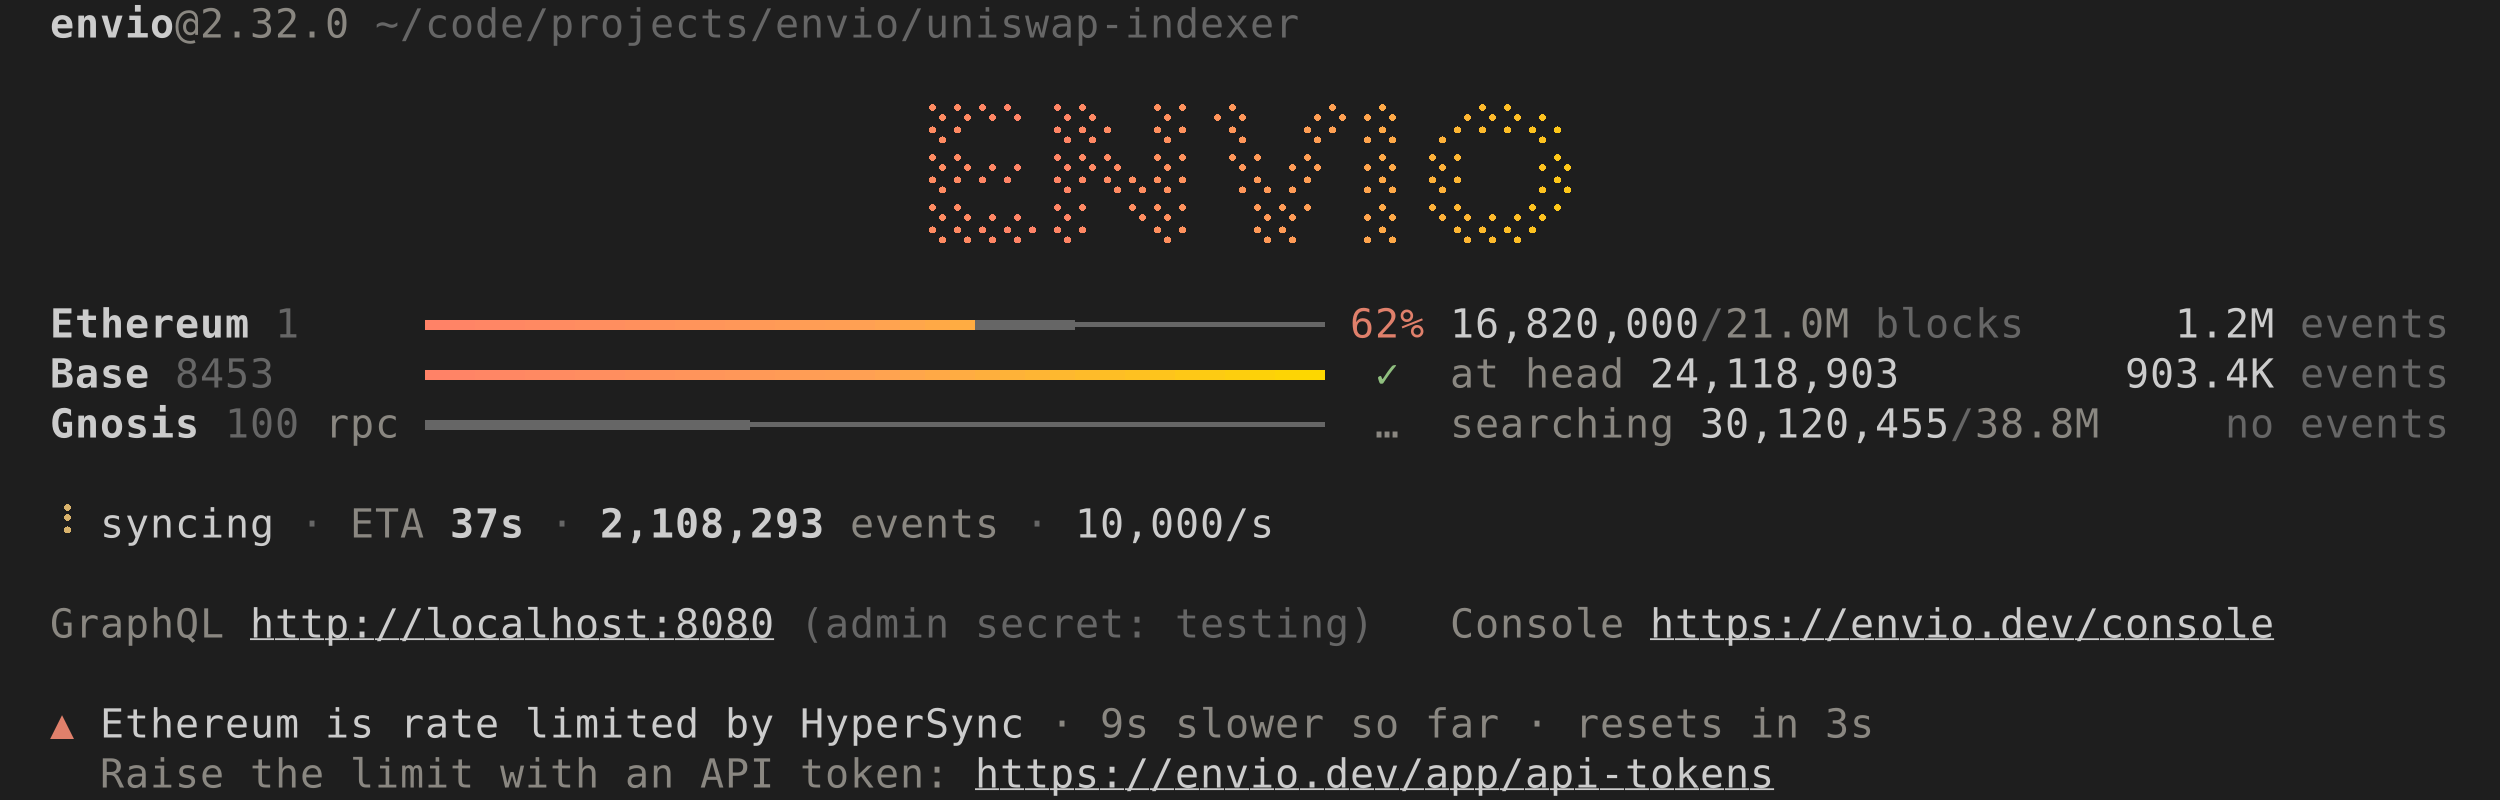
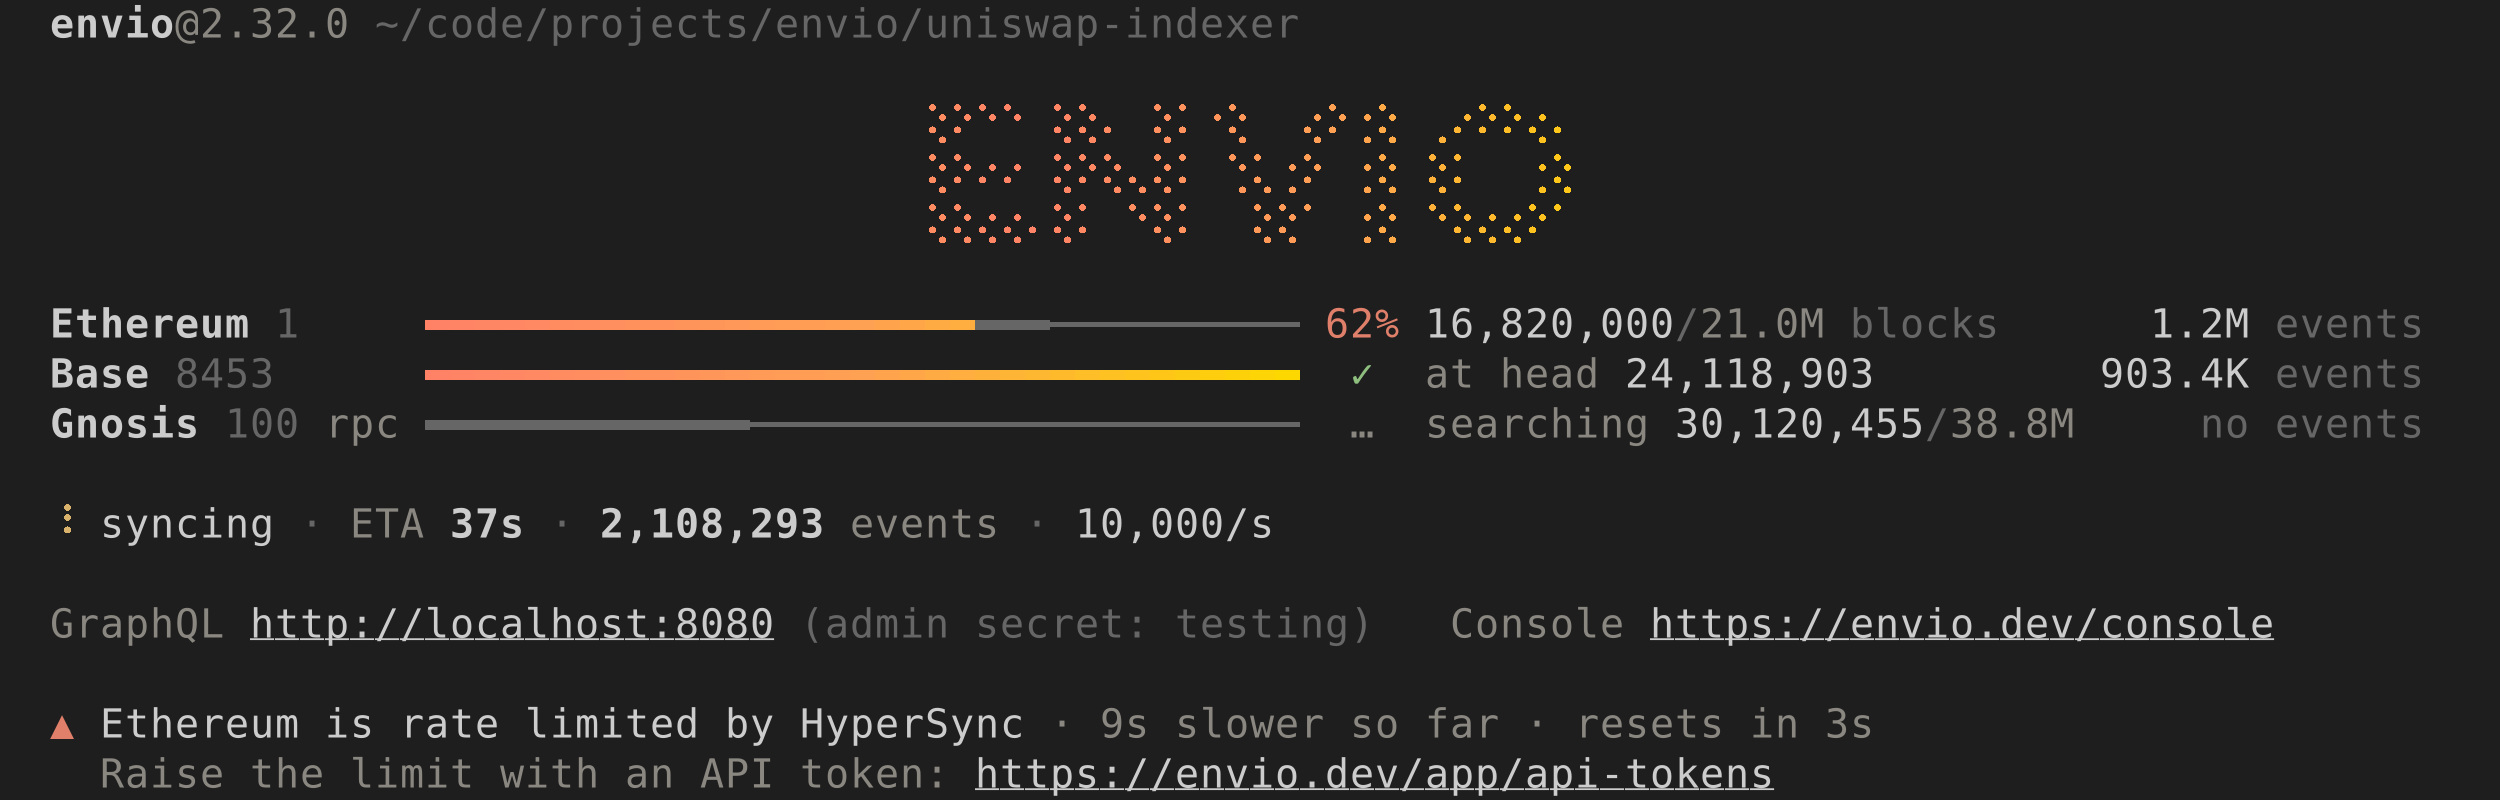
<svg xmlns="http://www.w3.org/2000/svg" width="1000" height="320" font-family="ui-monospace, Menlo, Consolas, monospace" font-size="16" xml:space="preserve" shape-rendering="crispEdges">
  <rect width="100%" height="100%" fill="#1e1e1e" />
  <text x="20" y="15" fill="#cccccc" font-weight="bold">e</text>
  <text x="30" y="15" fill="#cccccc" font-weight="bold">n</text>
  <text x="40" y="15" fill="#cccccc" font-weight="bold">v</text>
  <text x="50" y="15" fill="#cccccc" font-weight="bold">i</text>
  <text x="60" y="15" fill="#cccccc" font-weight="bold">o</text>
  <text x="70" y="15" fill="#8a8781">@</text>
  <text x="80" y="15" fill="#8a8781">2</text>
  <text x="90" y="15" fill="#8a8781">.</text>
  <text x="100" y="15" fill="#8a8781">3</text>
  <text x="110" y="15" fill="#8a8781">2</text>
  <text x="120" y="15" fill="#8a8781">.</text>
  <text x="130" y="15" fill="#8a8781">0</text>
  <text x="150" y="15" fill="#666666">~</text>
  <text x="160" y="15" fill="#666666">/</text>
  <text x="170" y="15" fill="#666666">c</text>
  <text x="180" y="15" fill="#666666">o</text>
  <text x="190" y="15" fill="#666666">d</text>
  <text x="200" y="15" fill="#666666">e</text>
  <text x="210" y="15" fill="#666666">/</text>
  <text x="220" y="15" fill="#666666">p</text>
  <text x="230" y="15" fill="#666666">r</text>
  <text x="240" y="15" fill="#666666">o</text>
  <text x="250" y="15" fill="#666666">j</text>
  <text x="260" y="15" fill="#666666">e</text>
  <text x="270" y="15" fill="#666666">c</text>
  <text x="280" y="15" fill="#666666">t</text>
  <text x="290" y="15" fill="#666666">s</text>
  <text x="300" y="15" fill="#666666">/</text>
  <text x="310" y="15" fill="#666666">e</text>
  <text x="320" y="15" fill="#666666">n</text>
  <text x="330" y="15" fill="#666666">v</text>
  <text x="340" y="15" fill="#666666">i</text>
  <text x="350" y="15" fill="#666666">o</text>
  <text x="360" y="15" fill="#666666">/</text>
  <text x="370" y="15" fill="#666666">u</text>
  <text x="380" y="15" fill="#666666">n</text>
  <text x="390" y="15" fill="#666666">i</text>
  <text x="400" y="15" fill="#666666">s</text>
  <text x="410" y="15" fill="#666666">w</text>
  <text x="420" y="15" fill="#666666">a</text>
  <text x="430" y="15" fill="#666666">p</text>
  <text x="440" y="15" fill="#666666">-</text>
  <text x="450" y="15" fill="#666666">i</text>
  <text x="460" y="15" fill="#666666">n</text>
  <text x="470" y="15" fill="#666666">d</text>
  <text x="480" y="15" fill="#666666">e</text>
  <text x="490" y="15" fill="#666666">x</text>
  <text x="500" y="15" fill="#666666">e</text>
  <text x="510" y="15" fill="#666666">r</text>
  <circle cx="373" cy="43" r="1.4" fill="#ff8b61" />
  <circle cx="377" cy="47" r="1.4" fill="#ff8b61" />
  <circle cx="373" cy="52" r="1.4" fill="#ff8b61" />
  <circle cx="377" cy="56" r="1.4" fill="#ff8b61" />
  <circle cx="383" cy="43" r="1.4" fill="#ff8962" />
  <circle cx="387" cy="47" r="1.4" fill="#ff8962" />
  <circle cx="383" cy="52" r="1.4" fill="#ff8962" />
  <circle cx="393" cy="43" r="1.4" fill="#ff8664" />
  <circle cx="397" cy="47" r="1.4" fill="#ff8664" />
  <circle cx="403" cy="43" r="1.4" fill="#ff8466" />
  <circle cx="407" cy="47" r="1.4" fill="#ff8466" />
  <circle cx="423" cy="43" r="1.4" fill="#ff8565" />
  <circle cx="427" cy="47" r="1.4" fill="#ff8565" />
  <circle cx="423" cy="52" r="1.4" fill="#ff8565" />
  <circle cx="427" cy="56" r="1.4" fill="#ff8565" />
  <circle cx="433" cy="43" r="1.4" fill="#ff8863" />
  <circle cx="437" cy="47" r="1.4" fill="#ff8863" />
  <circle cx="433" cy="52" r="1.4" fill="#ff8863" />
  <circle cx="437" cy="56" r="1.4" fill="#ff8863" />
  <circle cx="443" cy="52" r="1.4" fill="#ff8a62" />
  <circle cx="463" cy="43" r="1.4" fill="#ff8f5e" />
  <circle cx="467" cy="47" r="1.4" fill="#ff8f5e" />
  <circle cx="463" cy="52" r="1.4" fill="#ff8f5e" />
  <circle cx="467" cy="56" r="1.4" fill="#ff8f5e" />
  <circle cx="473" cy="43" r="1.4" fill="#ff925d" />
  <circle cx="473" cy="52" r="1.4" fill="#ff925d" />
  <circle cx="487" cy="47" r="1.4" fill="#ff945b" />
  <circle cx="493" cy="43" r="1.4" fill="#ff9659" />
  <circle cx="497" cy="47" r="1.4" fill="#ff9659" />
  <circle cx="493" cy="52" r="1.4" fill="#ff9659" />
  <circle cx="497" cy="56" r="1.4" fill="#ff9659" />
  <circle cx="527" cy="47" r="1.4" fill="#ff9e54" />
  <circle cx="523" cy="52" r="1.4" fill="#ff9e54" />
  <circle cx="527" cy="56" r="1.4" fill="#ff9e54" />
  <circle cx="533" cy="43" r="1.4" fill="#ffa052" />
  <circle cx="537" cy="47" r="1.4" fill="#ffa052" />
  <circle cx="533" cy="52" r="1.4" fill="#ffa052" />
  <circle cx="547" cy="47" r="1.4" fill="#ffa44d" />
  <circle cx="547" cy="56" r="1.4" fill="#ffa44d" />
  <circle cx="553" cy="43" r="1.4" fill="#ffa947" />
  <circle cx="557" cy="47" r="1.4" fill="#ffa947" />
  <circle cx="553" cy="52" r="1.4" fill="#ffa947" />
  <circle cx="557" cy="56" r="1.4" fill="#ffa947" />
  <circle cx="577" cy="56" r="1.4" fill="#feb139" />
  <circle cx="587" cy="47" r="1.4" fill="#feb633" />
  <circle cx="583" cy="52" r="1.4" fill="#feb633" />
  <circle cx="593" cy="43" r="1.4" fill="#feba2c" />
  <circle cx="597" cy="47" r="1.4" fill="#feba2c" />
  <circle cx="593" cy="52" r="1.4" fill="#feba2c" />
  <circle cx="603" cy="43" r="1.4" fill="#febe26" />
  <circle cx="607" cy="47" r="1.4" fill="#febe26" />
  <circle cx="603" cy="52" r="1.4" fill="#febe26" />
  <circle cx="617" cy="47" r="1.4" fill="#fec21f" />
  <circle cx="613" cy="52" r="1.4" fill="#fec21f" />
  <circle cx="617" cy="56" r="1.4" fill="#fec21f" />
  <circle cx="623" cy="52" r="1.4" fill="#fec719" />
  <circle cx="373" cy="63" r="1.4" fill="#ff8b61" />
  <circle cx="377" cy="67" r="1.4" fill="#ff8b61" />
  <circle cx="373" cy="72" r="1.4" fill="#ff8b61" />
  <circle cx="377" cy="76" r="1.4" fill="#ff8b61" />
  <circle cx="383" cy="63" r="1.4" fill="#ff8962" />
  <circle cx="387" cy="67" r="1.4" fill="#ff8962" />
  <circle cx="383" cy="72" r="1.4" fill="#ff8962" />
  <circle cx="397" cy="67" r="1.4" fill="#ff8664" />
  <circle cx="393" cy="72" r="1.4" fill="#ff8664" />
  <circle cx="407" cy="67" r="1.4" fill="#ff8466" />
  <circle cx="403" cy="72" r="1.4" fill="#ff8466" />
  <circle cx="423" cy="63" r="1.4" fill="#ff8565" />
  <circle cx="427" cy="67" r="1.4" fill="#ff8565" />
  <circle cx="423" cy="72" r="1.4" fill="#ff8565" />
  <circle cx="427" cy="76" r="1.4" fill="#ff8565" />
  <circle cx="433" cy="63" r="1.4" fill="#ff8863" />
  <circle cx="437" cy="67" r="1.4" fill="#ff8863" />
  <circle cx="433" cy="72" r="1.4" fill="#ff8863" />
  <circle cx="443" cy="63" r="1.4" fill="#ff8a62" />
  <circle cx="447" cy="67" r="1.4" fill="#ff8a62" />
  <circle cx="443" cy="72" r="1.4" fill="#ff8a62" />
  <circle cx="447" cy="76" r="1.4" fill="#ff8a62" />
  <circle cx="453" cy="72" r="1.4" fill="#ff8d60" />
  <circle cx="457" cy="76" r="1.4" fill="#ff8d60" />
  <circle cx="463" cy="63" r="1.4" fill="#ff8f5e" />
  <circle cx="467" cy="67" r="1.4" fill="#ff8f5e" />
  <circle cx="463" cy="72" r="1.4" fill="#ff8f5e" />
  <circle cx="467" cy="76" r="1.4" fill="#ff8f5e" />
  <circle cx="473" cy="63" r="1.4" fill="#ff925d" />
  <circle cx="473" cy="72" r="1.4" fill="#ff925d" />
  <circle cx="493" cy="63" r="1.4" fill="#ff9659" />
  <circle cx="497" cy="67" r="1.4" fill="#ff9659" />
  <circle cx="497" cy="76" r="1.4" fill="#ff9659" />
  <circle cx="503" cy="63" r="1.4" fill="#ff9957" />
  <circle cx="503" cy="72" r="1.4" fill="#ff9957" />
  <circle cx="507" cy="76" r="1.4" fill="#ff9957" />
  <circle cx="517" cy="67" r="1.4" fill="#ff9b56" />
  <circle cx="517" cy="76" r="1.4" fill="#ff9b56" />
  <circle cx="523" cy="63" r="1.4" fill="#ff9e54" />
  <circle cx="527" cy="67" r="1.4" fill="#ff9e54" />
  <circle cx="523" cy="72" r="1.4" fill="#ff9e54" />
  <circle cx="547" cy="67" r="1.4" fill="#ffa44d" />
  <circle cx="547" cy="76" r="1.4" fill="#ffa44d" />
  <circle cx="553" cy="63" r="1.4" fill="#ffa947" />
  <circle cx="557" cy="67" r="1.4" fill="#ffa947" />
  <circle cx="553" cy="72" r="1.4" fill="#ffa947" />
  <circle cx="557" cy="76" r="1.4" fill="#ffa947" />
  <circle cx="573" cy="63" r="1.4" fill="#feb139" />
  <circle cx="577" cy="67" r="1.4" fill="#feb139" />
  <circle cx="573" cy="72" r="1.4" fill="#feb139" />
  <circle cx="577" cy="76" r="1.4" fill="#feb139" />
  <circle cx="583" cy="63" r="1.4" fill="#feb633" />
  <circle cx="583" cy="72" r="1.4" fill="#feb633" />
  <circle cx="617" cy="67" r="1.4" fill="#fec21f" />
  <circle cx="617" cy="76" r="1.4" fill="#fec21f" />
  <circle cx="623" cy="63" r="1.4" fill="#fec719" />
  <circle cx="627" cy="67" r="1.4" fill="#fec719" />
  <circle cx="623" cy="72" r="1.4" fill="#fec719" />
  <circle cx="627" cy="76" r="1.4" fill="#fec719" />
  <circle cx="373" cy="83" r="1.4" fill="#ff8b61" />
  <circle cx="377" cy="87" r="1.4" fill="#ff8b61" />
  <circle cx="373" cy="92" r="1.4" fill="#ff8b61" />
  <circle cx="377" cy="96" r="1.4" fill="#ff8b61" />
  <circle cx="383" cy="83" r="1.4" fill="#ff8962" />
  <circle cx="387" cy="87" r="1.4" fill="#ff8962" />
  <circle cx="383" cy="92" r="1.4" fill="#ff8962" />
  <circle cx="387" cy="96" r="1.4" fill="#ff8962" />
  <circle cx="397" cy="87" r="1.4" fill="#ff8664" />
  <circle cx="393" cy="92" r="1.4" fill="#ff8664" />
  <circle cx="397" cy="96" r="1.4" fill="#ff8664" />
  <circle cx="407" cy="87" r="1.4" fill="#ff8466" />
  <circle cx="403" cy="92" r="1.4" fill="#ff8466" />
  <circle cx="407" cy="96" r="1.4" fill="#ff8466" />
  <circle cx="413" cy="92" r="1.4" fill="#ff8367" />
  <circle cx="423" cy="83" r="1.4" fill="#ff8565" />
  <circle cx="427" cy="87" r="1.4" fill="#ff8565" />
  <circle cx="423" cy="92" r="1.4" fill="#ff8565" />
  <circle cx="427" cy="96" r="1.4" fill="#ff8565" />
  <circle cx="433" cy="83" r="1.4" fill="#ff8863" />
  <circle cx="433" cy="92" r="1.4" fill="#ff8863" />
  <circle cx="453" cy="83" r="1.4" fill="#ff8d60" />
  <circle cx="457" cy="87" r="1.4" fill="#ff8d60" />
  <circle cx="463" cy="83" r="1.4" fill="#ff8f5e" />
  <circle cx="467" cy="87" r="1.4" fill="#ff8f5e" />
  <circle cx="463" cy="92" r="1.4" fill="#ff8f5e" />
  <circle cx="467" cy="96" r="1.4" fill="#ff8f5e" />
  <circle cx="473" cy="83" r="1.4" fill="#ff925d" />
  <circle cx="473" cy="92" r="1.4" fill="#ff925d" />
  <circle cx="503" cy="83" r="1.4" fill="#ff9957" />
  <circle cx="507" cy="87" r="1.4" fill="#ff9957" />
  <circle cx="503" cy="92" r="1.4" fill="#ff9957" />
  <circle cx="507" cy="96" r="1.4" fill="#ff9957" />
  <circle cx="513" cy="83" r="1.4" fill="#ff9b56" />
  <circle cx="517" cy="87" r="1.4" fill="#ff9b56" />
  <circle cx="513" cy="92" r="1.4" fill="#ff9b56" />
  <circle cx="517" cy="96" r="1.4" fill="#ff9b56" />
  <circle cx="523" cy="83" r="1.4" fill="#ff9e54" />
  <circle cx="547" cy="87" r="1.4" fill="#ffa44d" />
  <circle cx="547" cy="96" r="1.4" fill="#ffa44d" />
  <circle cx="553" cy="83" r="1.4" fill="#ffa947" />
  <circle cx="557" cy="87" r="1.4" fill="#ffa947" />
  <circle cx="553" cy="92" r="1.4" fill="#ffa947" />
  <circle cx="557" cy="96" r="1.4" fill="#ffa947" />
  <circle cx="573" cy="83" r="1.4" fill="#feb139" />
  <circle cx="577" cy="87" r="1.4" fill="#feb139" />
  <circle cx="583" cy="83" r="1.4" fill="#feb633" />
  <circle cx="587" cy="87" r="1.4" fill="#feb633" />
  <circle cx="583" cy="92" r="1.4" fill="#feb633" />
  <circle cx="587" cy="96" r="1.4" fill="#feb633" />
  <circle cx="597" cy="87" r="1.4" fill="#feba2c" />
  <circle cx="593" cy="92" r="1.4" fill="#feba2c" />
  <circle cx="597" cy="96" r="1.4" fill="#feba2c" />
  <circle cx="607" cy="87" r="1.4" fill="#febe26" />
  <circle cx="603" cy="92" r="1.4" fill="#febe26" />
  <circle cx="607" cy="96" r="1.4" fill="#febe26" />
  <circle cx="613" cy="83" r="1.4" fill="#fec21f" />
  <circle cx="617" cy="87" r="1.4" fill="#fec21f" />
  <circle cx="613" cy="92" r="1.4" fill="#fec21f" />
  <circle cx="623" cy="83" r="1.4" fill="#fec719" />
  <text x="20" y="135" fill="#cccccc" font-weight="bold">E</text>
  <text x="30" y="135" fill="#cccccc" font-weight="bold">t</text>
  <text x="40" y="135" fill="#cccccc" font-weight="bold">h</text>
  <text x="50" y="135" fill="#cccccc" font-weight="bold">e</text>
  <text x="60" y="135" fill="#cccccc" font-weight="bold">r</text>
  <text x="70" y="135" fill="#cccccc" font-weight="bold">e</text>
  <text x="80" y="135" fill="#cccccc" font-weight="bold">u</text>
  <text x="90" y="135" fill="#cccccc" font-weight="bold">m</text>
  <text x="110" y="135" fill="#666666">1</text>
  <rect x="170" y="128" width="10" height="4" fill="#ff8267" />
  <rect x="180" y="128" width="10" height="4" fill="#ff8466" />
  <rect x="190" y="128" width="10" height="4" fill="#ff8665" />
  <rect x="200" y="128" width="10" height="4" fill="#ff8763" />
  <rect x="210" y="128" width="10" height="4" fill="#ff8962" />
  <rect x="220" y="128" width="10" height="4" fill="#ff8b61" />
  <rect x="230" y="128" width="10" height="4" fill="#ff8d60" />
-   <rect x="240" y="128" width="10" height="4" fill="#ff8e5f" />
-   <rect x="250" y="128" width="10" height="4" fill="#ff905d" />
+   <rect x="240" y="128" width="10" height="4" fill="#ff8f5e" />
+   <rect x="250" y="128" width="10" height="4" fill="#ff915d" />
  <rect x="260" y="128" width="10" height="4" fill="#ff925c" />
  <rect x="270" y="128" width="10" height="4" fill="#ff945b" />
-   <rect x="280" y="128" width="10" height="4" fill="#ff955a" />
-   <rect x="290" y="128" width="10" height="4" fill="#ff9759" />
-   <rect x="300" y="128" width="10" height="4" fill="#ff9957" />
-   <rect x="310" y="128" width="10" height="4" fill="#ff9b56" />
-   <rect x="320" y="128" width="10" height="4" fill="#ff9d55" />
-   <rect x="330" y="128" width="10" height="4" fill="#ff9e54" />
-   <rect x="340" y="128" width="10" height="4" fill="#ffa053" />
-   <rect x="350" y="128" width="10" height="4" fill="#ffa350" />
-   <rect x="360" y="128" width="10" height="4" fill="#ffa64b" />
-   <rect x="370" y="128" width="10" height="4" fill="#ffa946" />
-   <rect x="380" y="128" width="10" height="4" fill="#ffac42" />
+   <rect x="280" y="128" width="10" height="4" fill="#ff9659" />
+   <rect x="290" y="128" width="10" height="4" fill="#ff9858" />
+   <rect x="300" y="128" width="10" height="4" fill="#ff9a57" />
+   <rect x="310" y="128" width="10" height="4" fill="#ff9c56" />
+   <rect x="320" y="128" width="10" height="4" fill="#ff9d54" />
+   <rect x="330" y="128" width="10" height="4" fill="#ff9f53" />
+   <rect x="340" y="128" width="10" height="4" fill="#ffa152" />
+   <rect x="350" y="128" width="10" height="4" fill="#ffa44d" />
+   <rect x="360" y="128" width="10" height="4" fill="#ffa748" />
+   <rect x="370" y="128" width="10" height="4" fill="#ffab44" />
+   <rect x="380" y="128" width="10" height="4" fill="#ffae3f" />
  <rect x="390" y="128" width="10" height="4" fill="#666666" />
  <rect x="400" y="128" width="10" height="4" fill="#666666" />
  <rect x="410" y="128" width="10" height="4" fill="#666666" />
-   <rect x="420" y="128" width="10" height="4" fill="#666666" />
+   <rect x="420" y="129" width="10" height="2" fill="#666666" />
  <rect x="430" y="129" width="10" height="2" fill="#666666" />
  <rect x="440" y="129" width="10" height="2" fill="#666666" />
  <rect x="450" y="129" width="10" height="2" fill="#666666" />
  <rect x="460" y="129" width="10" height="2" fill="#666666" />
  <rect x="470" y="129" width="10" height="2" fill="#666666" />
  <rect x="480" y="129" width="10" height="2" fill="#666666" />
  <rect x="490" y="129" width="10" height="2" fill="#666666" />
  <rect x="500" y="129" width="10" height="2" fill="#666666" />
  <rect x="510" y="129" width="10" height="2" fill="#666666" />
-   <rect x="520" y="129" width="10" height="2" fill="#666666" />
-   <text x="540" y="135" fill="#e0806b">6</text>
-   <text x="550" y="135" fill="#e0806b">2</text>
-   <text x="560" y="135" fill="#e0806b">%</text>
-   <text x="580" y="135" fill="#cccccc">1</text>
-   <text x="590" y="135" fill="#cccccc">6</text>
-   <text x="600" y="135" fill="#cccccc">,</text>
-   <text x="610" y="135" fill="#cccccc">8</text>
-   <text x="620" y="135" fill="#cccccc">2</text>
-   <text x="630" y="135" fill="#cccccc">0</text>
-   <text x="640" y="135" fill="#cccccc">,</text>
+   <text x="530" y="135" fill="#e0806b">6</text>
+   <text x="540" y="135" fill="#e0806b">2</text>
+   <text x="550" y="135" fill="#e0806b">%</text>
+   <text x="570" y="135" fill="#cccccc">1</text>
+   <text x="580" y="135" fill="#cccccc">6</text>
+   <text x="590" y="135" fill="#cccccc">,</text>
+   <text x="600" y="135" fill="#cccccc">8</text>
+   <text x="610" y="135" fill="#cccccc">2</text>
+   <text x="620" y="135" fill="#cccccc">0</text>
+   <text x="630" y="135" fill="#cccccc">,</text>
+   <text x="640" y="135" fill="#cccccc">0</text>
  <text x="650" y="135" fill="#cccccc">0</text>
  <text x="660" y="135" fill="#cccccc">0</text>
-   <text x="670" y="135" fill="#cccccc">0</text>
-   <text x="680" y="135" fill="#666666">/</text>
-   <text x="690" y="135" fill="#8a8781">2</text>
-   <text x="700" y="135" fill="#8a8781">1</text>
-   <text x="710" y="135" fill="#8a8781">.</text>
-   <text x="720" y="135" fill="#8a8781">0</text>
-   <text x="730" y="135" fill="#8a8781">M</text>
-   <text x="750" y="135" fill="#666666">b</text>
-   <text x="760" y="135" fill="#666666">l</text>
-   <text x="770" y="135" fill="#666666">o</text>
-   <text x="780" y="135" fill="#666666">c</text>
-   <text x="790" y="135" fill="#666666">k</text>
-   <text x="800" y="135" fill="#666666">s</text>
-   <text x="870" y="135" fill="#cccccc">1</text>
-   <text x="880" y="135" fill="#cccccc">.</text>
-   <text x="890" y="135" fill="#cccccc">2</text>
-   <text x="900" y="135" fill="#cccccc">M</text>
-   <text x="920" y="135" fill="#666666">e</text>
-   <text x="930" y="135" fill="#666666">v</text>
-   <text x="940" y="135" fill="#666666">e</text>
-   <text x="950" y="135" fill="#666666">n</text>
-   <text x="960" y="135" fill="#666666">t</text>
-   <text x="970" y="135" fill="#666666">s</text>
+   <text x="670" y="135" fill="#666666">/</text>
+   <text x="680" y="135" fill="#8a8781">2</text>
+   <text x="690" y="135" fill="#8a8781">1</text>
+   <text x="700" y="135" fill="#8a8781">.</text>
+   <text x="710" y="135" fill="#8a8781">0</text>
+   <text x="720" y="135" fill="#8a8781">M</text>
+   <text x="740" y="135" fill="#666666">b</text>
+   <text x="750" y="135" fill="#666666">l</text>
+   <text x="760" y="135" fill="#666666">o</text>
+   <text x="770" y="135" fill="#666666">c</text>
+   <text x="780" y="135" fill="#666666">k</text>
+   <text x="790" y="135" fill="#666666">s</text>
+   <text x="860" y="135" fill="#cccccc">1</text>
+   <text x="870" y="135" fill="#cccccc">.</text>
+   <text x="880" y="135" fill="#cccccc">2</text>
+   <text x="890" y="135" fill="#cccccc">M</text>
+   <text x="910" y="135" fill="#666666">e</text>
+   <text x="920" y="135" fill="#666666">v</text>
+   <text x="930" y="135" fill="#666666">e</text>
+   <text x="940" y="135" fill="#666666">n</text>
+   <text x="950" y="135" fill="#666666">t</text>
+   <text x="960" y="135" fill="#666666">s</text>
  <text x="20" y="155" fill="#cccccc" font-weight="bold">B</text>
  <text x="30" y="155" fill="#cccccc" font-weight="bold">a</text>
  <text x="40" y="155" fill="#cccccc" font-weight="bold">s</text>
  <text x="50" y="155" fill="#cccccc" font-weight="bold">e</text>
  <text x="70" y="155" fill="#666666">8</text>
  <text x="80" y="155" fill="#666666">4</text>
  <text x="90" y="155" fill="#666666">5</text>
  <text x="100" y="155" fill="#666666">3</text>
  <rect x="170" y="148" width="10" height="4" fill="#ff8267" />
  <rect x="180" y="148" width="10" height="4" fill="#ff8466" />
  <rect x="190" y="148" width="10" height="4" fill="#ff8665" />
  <rect x="200" y="148" width="10" height="4" fill="#ff8763" />
  <rect x="210" y="148" width="10" height="4" fill="#ff8962" />
  <rect x="220" y="148" width="10" height="4" fill="#ff8b61" />
  <rect x="230" y="148" width="10" height="4" fill="#ff8d60" />
-   <rect x="240" y="148" width="10" height="4" fill="#ff8e5f" />
-   <rect x="250" y="148" width="10" height="4" fill="#ff905d" />
+   <rect x="240" y="148" width="10" height="4" fill="#ff8f5e" />
+   <rect x="250" y="148" width="10" height="4" fill="#ff915d" />
  <rect x="260" y="148" width="10" height="4" fill="#ff925c" />
  <rect x="270" y="148" width="10" height="4" fill="#ff945b" />
-   <rect x="280" y="148" width="10" height="4" fill="#ff955a" />
-   <rect x="290" y="148" width="10" height="4" fill="#ff9759" />
-   <rect x="300" y="148" width="10" height="4" fill="#ff9957" />
-   <rect x="310" y="148" width="10" height="4" fill="#ff9b56" />
-   <rect x="320" y="148" width="10" height="4" fill="#ff9d55" />
-   <rect x="330" y="148" width="10" height="4" fill="#ff9e54" />
-   <rect x="340" y="148" width="10" height="4" fill="#ffa053" />
-   <rect x="350" y="148" width="10" height="4" fill="#ffa350" />
-   <rect x="360" y="148" width="10" height="4" fill="#ffa64b" />
-   <rect x="370" y="148" width="10" height="4" fill="#ffa946" />
-   <rect x="380" y="148" width="10" height="4" fill="#ffac42" />
-   <rect x="390" y="148" width="10" height="4" fill="#feaf3d" />
-   <rect x="400" y="148" width="10" height="4" fill="#feb238" />
-   <rect x="410" y="148" width="10" height="4" fill="#feb534" />
-   <rect x="420" y="148" width="10" height="4" fill="#feb82f" />
-   <rect x="430" y="148" width="10" height="4" fill="#febb2a" />
-   <rect x="440" y="148" width="10" height="4" fill="#febe25" />
-   <rect x="450" y="148" width="10" height="4" fill="#fec121" />
-   <rect x="460" y="148" width="10" height="4" fill="#fec41c" />
-   <rect x="470" y="148" width="10" height="4" fill="#fec817" />
-   <rect x="480" y="148" width="10" height="4" fill="#fdcb13" />
-   <rect x="490" y="148" width="10" height="4" fill="#fdce0e" />
-   <rect x="500" y="148" width="10" height="4" fill="#fdd109" />
-   <rect x="510" y="148" width="10" height="4" fill="#fdd405" />
-   <rect x="520" y="148" width="10" height="4" fill="#fdd700" />
-   <text x="550" y="155" fill="#8fbf7f">✓</text>
-   <text x="580" y="155" fill="#8a8781">a</text>
-   <text x="590" y="155" fill="#8a8781">t</text>
-   <text x="610" y="155" fill="#8a8781">h</text>
-   <text x="620" y="155" fill="#8a8781">e</text>
-   <text x="630" y="155" fill="#8a8781">a</text>
-   <text x="640" y="155" fill="#8a8781">d</text>
-   <text x="660" y="155" fill="#cccccc">2</text>
-   <text x="670" y="155" fill="#cccccc">4</text>
-   <text x="680" y="155" fill="#cccccc">,</text>
+   <rect x="280" y="148" width="10" height="4" fill="#ff9659" />
+   <rect x="290" y="148" width="10" height="4" fill="#ff9858" />
+   <rect x="300" y="148" width="10" height="4" fill="#ff9a57" />
+   <rect x="310" y="148" width="10" height="4" fill="#ff9c56" />
+   <rect x="320" y="148" width="10" height="4" fill="#ff9d54" />
+   <rect x="330" y="148" width="10" height="4" fill="#ff9f53" />
+   <rect x="340" y="148" width="10" height="4" fill="#ffa152" />
+   <rect x="350" y="148" width="10" height="4" fill="#ffa44d" />
+   <rect x="360" y="148" width="10" height="4" fill="#ffa748" />
+   <rect x="370" y="148" width="10" height="4" fill="#ffab44" />
+   <rect x="380" y="148" width="10" height="4" fill="#ffae3f" />
+   <rect x="390" y="148" width="10" height="4" fill="#feb13a" />
+   <rect x="400" y="148" width="10" height="4" fill="#feb435" />
+   <rect x="410" y="148" width="10" height="4" fill="#feb730" />
+   <rect x="420" y="148" width="10" height="4" fill="#feba2b" />
+   <rect x="430" y="148" width="10" height="4" fill="#febe27" />
+   <rect x="440" y="148" width="10" height="4" fill="#fec122" />
+   <rect x="450" y="148" width="10" height="4" fill="#fec41d" />
+   <rect x="460" y="148" width="10" height="4" fill="#fec718" />
+   <rect x="470" y="148" width="10" height="4" fill="#fdca13" />
+   <rect x="480" y="148" width="10" height="4" fill="#fdcd0e" />
+   <rect x="490" y="148" width="10" height="4" fill="#fdd10a" />
+   <rect x="500" y="148" width="10" height="4" fill="#fdd405" />
+   <rect x="510" y="148" width="10" height="4" fill="#fdd700" />
+   <text x="540" y="155" fill="#8fbf7f">✓</text>
+   <text x="570" y="155" fill="#8a8781">a</text>
+   <text x="580" y="155" fill="#8a8781">t</text>
+   <text x="600" y="155" fill="#8a8781">h</text>
+   <text x="610" y="155" fill="#8a8781">e</text>
+   <text x="620" y="155" fill="#8a8781">a</text>
+   <text x="630" y="155" fill="#8a8781">d</text>
+   <text x="650" y="155" fill="#cccccc">2</text>
+   <text x="660" y="155" fill="#cccccc">4</text>
+   <text x="670" y="155" fill="#cccccc">,</text>
+   <text x="680" y="155" fill="#cccccc">1</text>
  <text x="690" y="155" fill="#cccccc">1</text>
-   <text x="700" y="155" fill="#cccccc">1</text>
-   <text x="710" y="155" fill="#cccccc">8</text>
-   <text x="720" y="155" fill="#cccccc">,</text>
-   <text x="730" y="155" fill="#cccccc">9</text>
-   <text x="740" y="155" fill="#cccccc">0</text>
-   <text x="750" y="155" fill="#cccccc">3</text>
-   <text x="850" y="155" fill="#cccccc">9</text>
-   <text x="860" y="155" fill="#cccccc">0</text>
-   <text x="870" y="155" fill="#cccccc">3</text>
-   <text x="880" y="155" fill="#cccccc">.</text>
-   <text x="890" y="155" fill="#cccccc">4</text>
-   <text x="900" y="155" fill="#cccccc">K</text>
-   <text x="920" y="155" fill="#666666">e</text>
-   <text x="930" y="155" fill="#666666">v</text>
-   <text x="940" y="155" fill="#666666">e</text>
-   <text x="950" y="155" fill="#666666">n</text>
-   <text x="960" y="155" fill="#666666">t</text>
-   <text x="970" y="155" fill="#666666">s</text>
+   <text x="700" y="155" fill="#cccccc">8</text>
+   <text x="710" y="155" fill="#cccccc">,</text>
+   <text x="720" y="155" fill="#cccccc">9</text>
+   <text x="730" y="155" fill="#cccccc">0</text>
+   <text x="740" y="155" fill="#cccccc">3</text>
+   <text x="840" y="155" fill="#cccccc">9</text>
+   <text x="850" y="155" fill="#cccccc">0</text>
+   <text x="860" y="155" fill="#cccccc">3</text>
+   <text x="870" y="155" fill="#cccccc">.</text>
+   <text x="880" y="155" fill="#cccccc">4</text>
+   <text x="890" y="155" fill="#cccccc">K</text>
+   <text x="910" y="155" fill="#666666">e</text>
+   <text x="920" y="155" fill="#666666">v</text>
+   <text x="930" y="155" fill="#666666">e</text>
+   <text x="940" y="155" fill="#666666">n</text>
+   <text x="950" y="155" fill="#666666">t</text>
+   <text x="960" y="155" fill="#666666">s</text>
  <text x="20" y="175" fill="#cccccc" font-weight="bold">G</text>
  <text x="30" y="175" fill="#cccccc" font-weight="bold">n</text>
  <text x="40" y="175" fill="#cccccc" font-weight="bold">o</text>
  <text x="50" y="175" fill="#cccccc" font-weight="bold">s</text>
  <text x="60" y="175" fill="#cccccc" font-weight="bold">i</text>
  <text x="70" y="175" fill="#cccccc" font-weight="bold">s</text>
  <text x="90" y="175" fill="#666666">1</text>
  <text x="100" y="175" fill="#666666">0</text>
  <text x="110" y="175" fill="#666666">0</text>
  <text x="130" y="175" fill="#8a8781">r</text>
  <text x="140" y="175" fill="#8a8781">p</text>
  <text x="150" y="175" fill="#8a8781">c</text>
  <rect x="170" y="168" width="10" height="4" fill="#666666" />
  <rect x="180" y="168" width="10" height="4" fill="#666666" />
  <rect x="190" y="168" width="10" height="4" fill="#666666" />
  <rect x="200" y="168" width="10" height="4" fill="#666666" />
  <rect x="210" y="168" width="10" height="4" fill="#666666" />
  <rect x="220" y="168" width="10" height="4" fill="#666666" />
  <rect x="230" y="168" width="10" height="4" fill="#666666" />
  <rect x="240" y="168" width="10" height="4" fill="#666666" />
  <rect x="250" y="168" width="10" height="4" fill="#666666" />
  <rect x="260" y="168" width="10" height="4" fill="#666666" />
  <rect x="270" y="168" width="10" height="4" fill="#666666" />
  <rect x="280" y="168" width="10" height="4" fill="#666666" />
  <rect x="290" y="168" width="10" height="4" fill="#666666" />
  <rect x="300" y="169" width="10" height="2" fill="#666666" />
  <rect x="310" y="169" width="10" height="2" fill="#666666" />
  <rect x="320" y="169" width="10" height="2" fill="#666666" />
  <rect x="330" y="169" width="10" height="2" fill="#666666" />
  <rect x="340" y="169" width="10" height="2" fill="#666666" />
  <rect x="350" y="169" width="10" height="2" fill="#666666" />
  <rect x="360" y="169" width="10" height="2" fill="#666666" />
  <rect x="370" y="169" width="10" height="2" fill="#666666" />
  <rect x="380" y="169" width="10" height="2" fill="#666666" />
  <rect x="390" y="169" width="10" height="2" fill="#666666" />
  <rect x="400" y="169" width="10" height="2" fill="#666666" />
  <rect x="410" y="169" width="10" height="2" fill="#666666" />
  <rect x="420" y="169" width="10" height="2" fill="#666666" />
  <rect x="430" y="169" width="10" height="2" fill="#666666" />
  <rect x="440" y="169" width="10" height="2" fill="#666666" />
  <rect x="450" y="169" width="10" height="2" fill="#666666" />
  <rect x="460" y="169" width="10" height="2" fill="#666666" />
  <rect x="470" y="169" width="10" height="2" fill="#666666" />
  <rect x="480" y="169" width="10" height="2" fill="#666666" />
  <rect x="490" y="169" width="10" height="2" fill="#666666" />
  <rect x="500" y="169" width="10" height="2" fill="#666666" />
  <rect x="510" y="169" width="10" height="2" fill="#666666" />
-   <rect x="520" y="169" width="10" height="2" fill="#666666" />
-   <text x="550" y="175" fill="#8a8781">…</text>
-   <text x="580" y="175" fill="#8a8781">s</text>
-   <text x="590" y="175" fill="#8a8781">e</text>
-   <text x="600" y="175" fill="#8a8781">a</text>
-   <text x="610" y="175" fill="#8a8781">r</text>
-   <text x="620" y="175" fill="#8a8781">c</text>
-   <text x="630" y="175" fill="#8a8781">h</text>
-   <text x="640" y="175" fill="#8a8781">i</text>
-   <text x="650" y="175" fill="#8a8781">n</text>
-   <text x="660" y="175" fill="#8a8781">g</text>
-   <text x="680" y="175" fill="#cccccc">3</text>
-   <text x="690" y="175" fill="#cccccc">0</text>
-   <text x="700" y="175" fill="#cccccc">,</text>
-   <text x="710" y="175" fill="#cccccc">1</text>
-   <text x="720" y="175" fill="#cccccc">2</text>
-   <text x="730" y="175" fill="#cccccc">0</text>
-   <text x="740" y="175" fill="#cccccc">,</text>
-   <text x="750" y="175" fill="#cccccc">4</text>
+   <text x="540" y="175" fill="#8a8781">…</text>
+   <text x="570" y="175" fill="#8a8781">s</text>
+   <text x="580" y="175" fill="#8a8781">e</text>
+   <text x="590" y="175" fill="#8a8781">a</text>
+   <text x="600" y="175" fill="#8a8781">r</text>
+   <text x="610" y="175" fill="#8a8781">c</text>
+   <text x="620" y="175" fill="#8a8781">h</text>
+   <text x="630" y="175" fill="#8a8781">i</text>
+   <text x="640" y="175" fill="#8a8781">n</text>
+   <text x="650" y="175" fill="#8a8781">g</text>
+   <text x="670" y="175" fill="#cccccc">3</text>
+   <text x="680" y="175" fill="#cccccc">0</text>
+   <text x="690" y="175" fill="#cccccc">,</text>
+   <text x="700" y="175" fill="#cccccc">1</text>
+   <text x="710" y="175" fill="#cccccc">2</text>
+   <text x="720" y="175" fill="#cccccc">0</text>
+   <text x="730" y="175" fill="#cccccc">,</text>
+   <text x="740" y="175" fill="#cccccc">4</text>
+   <text x="750" y="175" fill="#cccccc">5</text>
  <text x="760" y="175" fill="#cccccc">5</text>
-   <text x="770" y="175" fill="#cccccc">5</text>
-   <text x="780" y="175" fill="#666666">/</text>
-   <text x="790" y="175" fill="#8a8781">3</text>
-   <text x="800" y="175" fill="#8a8781">8</text>
-   <text x="810" y="175" fill="#8a8781">.</text>
-   <text x="820" y="175" fill="#8a8781">8</text>
-   <text x="830" y="175" fill="#8a8781">M</text>
-   <text x="890" y="175" fill="#666666">n</text>
-   <text x="900" y="175" fill="#666666">o</text>
-   <text x="920" y="175" fill="#666666">e</text>
-   <text x="930" y="175" fill="#666666">v</text>
-   <text x="940" y="175" fill="#666666">e</text>
-   <text x="950" y="175" fill="#666666">n</text>
-   <text x="960" y="175" fill="#666666">t</text>
-   <text x="970" y="175" fill="#666666">s</text>
+   <text x="770" y="175" fill="#666666">/</text>
+   <text x="780" y="175" fill="#8a8781">3</text>
+   <text x="790" y="175" fill="#8a8781">8</text>
+   <text x="800" y="175" fill="#8a8781">.</text>
+   <text x="810" y="175" fill="#8a8781">8</text>
+   <text x="820" y="175" fill="#8a8781">M</text>
+   <text x="880" y="175" fill="#666666">n</text>
+   <text x="890" y="175" fill="#666666">o</text>
+   <text x="910" y="175" fill="#666666">e</text>
+   <text x="920" y="175" fill="#666666">v</text>
+   <text x="930" y="175" fill="#666666">e</text>
+   <text x="940" y="175" fill="#666666">n</text>
+   <text x="950" y="175" fill="#666666">t</text>
+   <text x="960" y="175" fill="#666666">s</text>
  <circle cx="27" cy="203" r="1.4" fill="#d9b36c" />
  <circle cx="27" cy="207" r="1.4" fill="#d9b36c" />
  <circle cx="27" cy="212" r="1.4" fill="#d9b36c" />
  <text x="40" y="215" fill="#cccccc">s</text>
  <text x="50" y="215" fill="#cccccc">y</text>
  <text x="60" y="215" fill="#cccccc">n</text>
  <text x="70" y="215" fill="#cccccc">c</text>
  <text x="80" y="215" fill="#cccccc">i</text>
  <text x="90" y="215" fill="#cccccc">n</text>
  <text x="100" y="215" fill="#cccccc">g</text>
  <text x="120" y="215" fill="#666666">·</text>
  <text x="140" y="215" fill="#8a8781">E</text>
  <text x="150" y="215" fill="#8a8781">T</text>
  <text x="160" y="215" fill="#8a8781">A</text>
  <text x="180" y="215" fill="#cccccc" font-weight="bold">3</text>
  <text x="190" y="215" fill="#cccccc" font-weight="bold">7</text>
  <text x="200" y="215" fill="#cccccc" font-weight="bold">s</text>
  <text x="220" y="215" fill="#666666">·</text>
  <text x="240" y="215" fill="#cccccc" font-weight="bold">2</text>
  <text x="250" y="215" fill="#cccccc" font-weight="bold">,</text>
  <text x="260" y="215" fill="#cccccc" font-weight="bold">1</text>
  <text x="270" y="215" fill="#cccccc" font-weight="bold">0</text>
  <text x="280" y="215" fill="#cccccc" font-weight="bold">8</text>
  <text x="290" y="215" fill="#cccccc" font-weight="bold">,</text>
  <text x="300" y="215" fill="#cccccc" font-weight="bold">2</text>
  <text x="310" y="215" fill="#cccccc" font-weight="bold">9</text>
  <text x="320" y="215" fill="#cccccc" font-weight="bold">3</text>
  <text x="340" y="215" fill="#8a8781">e</text>
  <text x="350" y="215" fill="#8a8781">v</text>
  <text x="360" y="215" fill="#8a8781">e</text>
  <text x="370" y="215" fill="#8a8781">n</text>
  <text x="380" y="215" fill="#8a8781">t</text>
  <text x="390" y="215" fill="#8a8781">s</text>
  <text x="410" y="215" fill="#666666">·</text>
  <text x="430" y="215" fill="#cccccc">1</text>
  <text x="440" y="215" fill="#cccccc">0</text>
  <text x="450" y="215" fill="#cccccc">,</text>
  <text x="460" y="215" fill="#cccccc">0</text>
  <text x="470" y="215" fill="#cccccc">0</text>
  <text x="480" y="215" fill="#cccccc">0</text>
  <text x="490" y="215" fill="#cccccc">/</text>
  <text x="500" y="215" fill="#cccccc">s</text>
  <text x="20" y="255" fill="#8a8781">G</text>
  <text x="30" y="255" fill="#8a8781">r</text>
  <text x="40" y="255" fill="#8a8781">a</text>
  <text x="50" y="255" fill="#8a8781">p</text>
  <text x="60" y="255" fill="#8a8781">h</text>
  <text x="70" y="255" fill="#8a8781">Q</text>
  <text x="80" y="255" fill="#8a8781">L</text>
  <text x="100" y="255" fill="#cccccc" text-decoration="underline">h</text>
  <text x="110" y="255" fill="#cccccc" text-decoration="underline">t</text>
  <text x="120" y="255" fill="#cccccc" text-decoration="underline">t</text>
  <text x="130" y="255" fill="#cccccc" text-decoration="underline">p</text>
  <text x="140" y="255" fill="#cccccc" text-decoration="underline">:</text>
  <text x="150" y="255" fill="#cccccc" text-decoration="underline">/</text>
  <text x="160" y="255" fill="#cccccc" text-decoration="underline">/</text>
  <text x="170" y="255" fill="#cccccc" text-decoration="underline">l</text>
  <text x="180" y="255" fill="#cccccc" text-decoration="underline">o</text>
  <text x="190" y="255" fill="#cccccc" text-decoration="underline">c</text>
  <text x="200" y="255" fill="#cccccc" text-decoration="underline">a</text>
  <text x="210" y="255" fill="#cccccc" text-decoration="underline">l</text>
  <text x="220" y="255" fill="#cccccc" text-decoration="underline">h</text>
  <text x="230" y="255" fill="#cccccc" text-decoration="underline">o</text>
  <text x="240" y="255" fill="#cccccc" text-decoration="underline">s</text>
  <text x="250" y="255" fill="#cccccc" text-decoration="underline">t</text>
  <text x="260" y="255" fill="#cccccc" text-decoration="underline">:</text>
  <text x="270" y="255" fill="#cccccc" text-decoration="underline">8</text>
  <text x="280" y="255" fill="#cccccc" text-decoration="underline">0</text>
  <text x="290" y="255" fill="#cccccc" text-decoration="underline">8</text>
  <text x="300" y="255" fill="#cccccc" text-decoration="underline">0</text>
  <text x="320" y="255" fill="#666666">(</text>
  <text x="330" y="255" fill="#666666">a</text>
  <text x="340" y="255" fill="#666666">d</text>
  <text x="350" y="255" fill="#666666">m</text>
  <text x="360" y="255" fill="#666666">i</text>
  <text x="370" y="255" fill="#666666">n</text>
  <text x="390" y="255" fill="#666666">s</text>
  <text x="400" y="255" fill="#666666">e</text>
  <text x="410" y="255" fill="#666666">c</text>
  <text x="420" y="255" fill="#666666">r</text>
  <text x="430" y="255" fill="#666666">e</text>
  <text x="440" y="255" fill="#666666">t</text>
  <text x="450" y="255" fill="#666666">:</text>
  <text x="470" y="255" fill="#666666">t</text>
  <text x="480" y="255" fill="#666666">e</text>
  <text x="490" y="255" fill="#666666">s</text>
  <text x="500" y="255" fill="#666666">t</text>
  <text x="510" y="255" fill="#666666">i</text>
  <text x="520" y="255" fill="#666666">n</text>
  <text x="530" y="255" fill="#666666">g</text>
  <text x="540" y="255" fill="#666666">)</text>
  <text x="580" y="255" fill="#8a8781">C</text>
  <text x="590" y="255" fill="#8a8781">o</text>
  <text x="600" y="255" fill="#8a8781">n</text>
  <text x="610" y="255" fill="#8a8781">s</text>
  <text x="620" y="255" fill="#8a8781">o</text>
  <text x="630" y="255" fill="#8a8781">l</text>
  <text x="640" y="255" fill="#8a8781">e</text>
  <text x="660" y="255" fill="#cccccc" text-decoration="underline">h</text>
  <text x="670" y="255" fill="#cccccc" text-decoration="underline">t</text>
  <text x="680" y="255" fill="#cccccc" text-decoration="underline">t</text>
  <text x="690" y="255" fill="#cccccc" text-decoration="underline">p</text>
  <text x="700" y="255" fill="#cccccc" text-decoration="underline">s</text>
  <text x="710" y="255" fill="#cccccc" text-decoration="underline">:</text>
  <text x="720" y="255" fill="#cccccc" text-decoration="underline">/</text>
  <text x="730" y="255" fill="#cccccc" text-decoration="underline">/</text>
  <text x="740" y="255" fill="#cccccc" text-decoration="underline">e</text>
  <text x="750" y="255" fill="#cccccc" text-decoration="underline">n</text>
  <text x="760" y="255" fill="#cccccc" text-decoration="underline">v</text>
  <text x="770" y="255" fill="#cccccc" text-decoration="underline">i</text>
  <text x="780" y="255" fill="#cccccc" text-decoration="underline">o</text>
  <text x="790" y="255" fill="#cccccc" text-decoration="underline">.</text>
  <text x="800" y="255" fill="#cccccc" text-decoration="underline">d</text>
  <text x="810" y="255" fill="#cccccc" text-decoration="underline">e</text>
  <text x="820" y="255" fill="#cccccc" text-decoration="underline">v</text>
  <text x="830" y="255" fill="#cccccc" text-decoration="underline">/</text>
  <text x="840" y="255" fill="#cccccc" text-decoration="underline">c</text>
  <text x="850" y="255" fill="#cccccc" text-decoration="underline">o</text>
  <text x="860" y="255" fill="#cccccc" text-decoration="underline">n</text>
  <text x="870" y="255" fill="#cccccc" text-decoration="underline">s</text>
  <text x="880" y="255" fill="#cccccc" text-decoration="underline">o</text>
  <text x="890" y="255" fill="#cccccc" text-decoration="underline">l</text>
  <text x="900" y="255" fill="#cccccc" text-decoration="underline">e</text>
  <text x="20" y="295" fill="#e0806b">▲</text>
  <text x="40" y="295" fill="#cccccc">E</text>
  <text x="50" y="295" fill="#cccccc">t</text>
  <text x="60" y="295" fill="#cccccc">h</text>
  <text x="70" y="295" fill="#cccccc">e</text>
  <text x="80" y="295" fill="#cccccc">r</text>
  <text x="90" y="295" fill="#cccccc">e</text>
  <text x="100" y="295" fill="#cccccc">u</text>
  <text x="110" y="295" fill="#cccccc">m</text>
  <text x="130" y="295" fill="#cccccc">i</text>
  <text x="140" y="295" fill="#cccccc">s</text>
  <text x="160" y="295" fill="#cccccc">r</text>
  <text x="170" y="295" fill="#cccccc">a</text>
  <text x="180" y="295" fill="#cccccc">t</text>
  <text x="190" y="295" fill="#cccccc">e</text>
  <text x="210" y="295" fill="#cccccc">l</text>
  <text x="220" y="295" fill="#cccccc">i</text>
  <text x="230" y="295" fill="#cccccc">m</text>
  <text x="240" y="295" fill="#cccccc">i</text>
  <text x="250" y="295" fill="#cccccc">t</text>
  <text x="260" y="295" fill="#cccccc">e</text>
  <text x="270" y="295" fill="#cccccc">d</text>
  <text x="290" y="295" fill="#cccccc">b</text>
  <text x="300" y="295" fill="#cccccc">y</text>
  <text x="320" y="295" fill="#cccccc">H</text>
  <text x="330" y="295" fill="#cccccc">y</text>
  <text x="340" y="295" fill="#cccccc">p</text>
  <text x="350" y="295" fill="#cccccc">e</text>
  <text x="360" y="295" fill="#cccccc">r</text>
  <text x="370" y="295" fill="#cccccc">S</text>
  <text x="380" y="295" fill="#cccccc">y</text>
  <text x="390" y="295" fill="#cccccc">n</text>
  <text x="400" y="295" fill="#cccccc">c</text>
  <text x="420" y="295" fill="#8a8781">·</text>
  <text x="440" y="295" fill="#8a8781">9</text>
  <text x="450" y="295" fill="#8a8781">s</text>
  <text x="470" y="295" fill="#8a8781">s</text>
  <text x="480" y="295" fill="#8a8781">l</text>
  <text x="490" y="295" fill="#8a8781">o</text>
  <text x="500" y="295" fill="#8a8781">w</text>
  <text x="510" y="295" fill="#8a8781">e</text>
  <text x="520" y="295" fill="#8a8781">r</text>
  <text x="540" y="295" fill="#8a8781">s</text>
  <text x="550" y="295" fill="#8a8781">o</text>
  <text x="570" y="295" fill="#8a8781">f</text>
  <text x="580" y="295" fill="#8a8781">a</text>
  <text x="590" y="295" fill="#8a8781">r</text>
  <text x="610" y="295" fill="#8a8781">·</text>
  <text x="630" y="295" fill="#8a8781">r</text>
  <text x="640" y="295" fill="#8a8781">e</text>
  <text x="650" y="295" fill="#8a8781">s</text>
  <text x="660" y="295" fill="#8a8781">e</text>
  <text x="670" y="295" fill="#8a8781">t</text>
  <text x="680" y="295" fill="#8a8781">s</text>
  <text x="700" y="295" fill="#8a8781">i</text>
  <text x="710" y="295" fill="#8a8781">n</text>
  <text x="730" y="295" fill="#8a8781">3</text>
  <text x="740" y="295" fill="#8a8781">s</text>
  <text x="40" y="315" fill="#8a8781">R</text>
  <text x="50" y="315" fill="#8a8781">a</text>
  <text x="60" y="315" fill="#8a8781">i</text>
  <text x="70" y="315" fill="#8a8781">s</text>
  <text x="80" y="315" fill="#8a8781">e</text>
  <text x="100" y="315" fill="#8a8781">t</text>
  <text x="110" y="315" fill="#8a8781">h</text>
  <text x="120" y="315" fill="#8a8781">e</text>
  <text x="140" y="315" fill="#8a8781">l</text>
  <text x="150" y="315" fill="#8a8781">i</text>
  <text x="160" y="315" fill="#8a8781">m</text>
  <text x="170" y="315" fill="#8a8781">i</text>
  <text x="180" y="315" fill="#8a8781">t</text>
  <text x="200" y="315" fill="#8a8781">w</text>
  <text x="210" y="315" fill="#8a8781">i</text>
  <text x="220" y="315" fill="#8a8781">t</text>
  <text x="230" y="315" fill="#8a8781">h</text>
  <text x="250" y="315" fill="#8a8781">a</text>
  <text x="260" y="315" fill="#8a8781">n</text>
  <text x="280" y="315" fill="#8a8781">A</text>
  <text x="290" y="315" fill="#8a8781">P</text>
  <text x="300" y="315" fill="#8a8781">I</text>
  <text x="320" y="315" fill="#8a8781">t</text>
  <text x="330" y="315" fill="#8a8781">o</text>
  <text x="340" y="315" fill="#8a8781">k</text>
  <text x="350" y="315" fill="#8a8781">e</text>
  <text x="360" y="315" fill="#8a8781">n</text>
  <text x="370" y="315" fill="#8a8781">:</text>
  <text x="390" y="315" fill="#cccccc" text-decoration="underline">h</text>
  <text x="400" y="315" fill="#cccccc" text-decoration="underline">t</text>
  <text x="410" y="315" fill="#cccccc" text-decoration="underline">t</text>
  <text x="420" y="315" fill="#cccccc" text-decoration="underline">p</text>
  <text x="430" y="315" fill="#cccccc" text-decoration="underline">s</text>
  <text x="440" y="315" fill="#cccccc" text-decoration="underline">:</text>
  <text x="450" y="315" fill="#cccccc" text-decoration="underline">/</text>
  <text x="460" y="315" fill="#cccccc" text-decoration="underline">/</text>
  <text x="470" y="315" fill="#cccccc" text-decoration="underline">e</text>
  <text x="480" y="315" fill="#cccccc" text-decoration="underline">n</text>
  <text x="490" y="315" fill="#cccccc" text-decoration="underline">v</text>
  <text x="500" y="315" fill="#cccccc" text-decoration="underline">i</text>
  <text x="510" y="315" fill="#cccccc" text-decoration="underline">o</text>
  <text x="520" y="315" fill="#cccccc" text-decoration="underline">.</text>
  <text x="530" y="315" fill="#cccccc" text-decoration="underline">d</text>
  <text x="540" y="315" fill="#cccccc" text-decoration="underline">e</text>
  <text x="550" y="315" fill="#cccccc" text-decoration="underline">v</text>
  <text x="560" y="315" fill="#cccccc" text-decoration="underline">/</text>
  <text x="570" y="315" fill="#cccccc" text-decoration="underline">a</text>
  <text x="580" y="315" fill="#cccccc" text-decoration="underline">p</text>
  <text x="590" y="315" fill="#cccccc" text-decoration="underline">p</text>
  <text x="600" y="315" fill="#cccccc" text-decoration="underline">/</text>
  <text x="610" y="315" fill="#cccccc" text-decoration="underline">a</text>
  <text x="620" y="315" fill="#cccccc" text-decoration="underline">p</text>
  <text x="630" y="315" fill="#cccccc" text-decoration="underline">i</text>
  <text x="640" y="315" fill="#cccccc" text-decoration="underline">-</text>
  <text x="650" y="315" fill="#cccccc" text-decoration="underline">t</text>
  <text x="660" y="315" fill="#cccccc" text-decoration="underline">o</text>
  <text x="670" y="315" fill="#cccccc" text-decoration="underline">k</text>
  <text x="680" y="315" fill="#cccccc" text-decoration="underline">e</text>
  <text x="690" y="315" fill="#cccccc" text-decoration="underline">n</text>
  <text x="700" y="315" fill="#cccccc" text-decoration="underline">s</text>
</svg>
